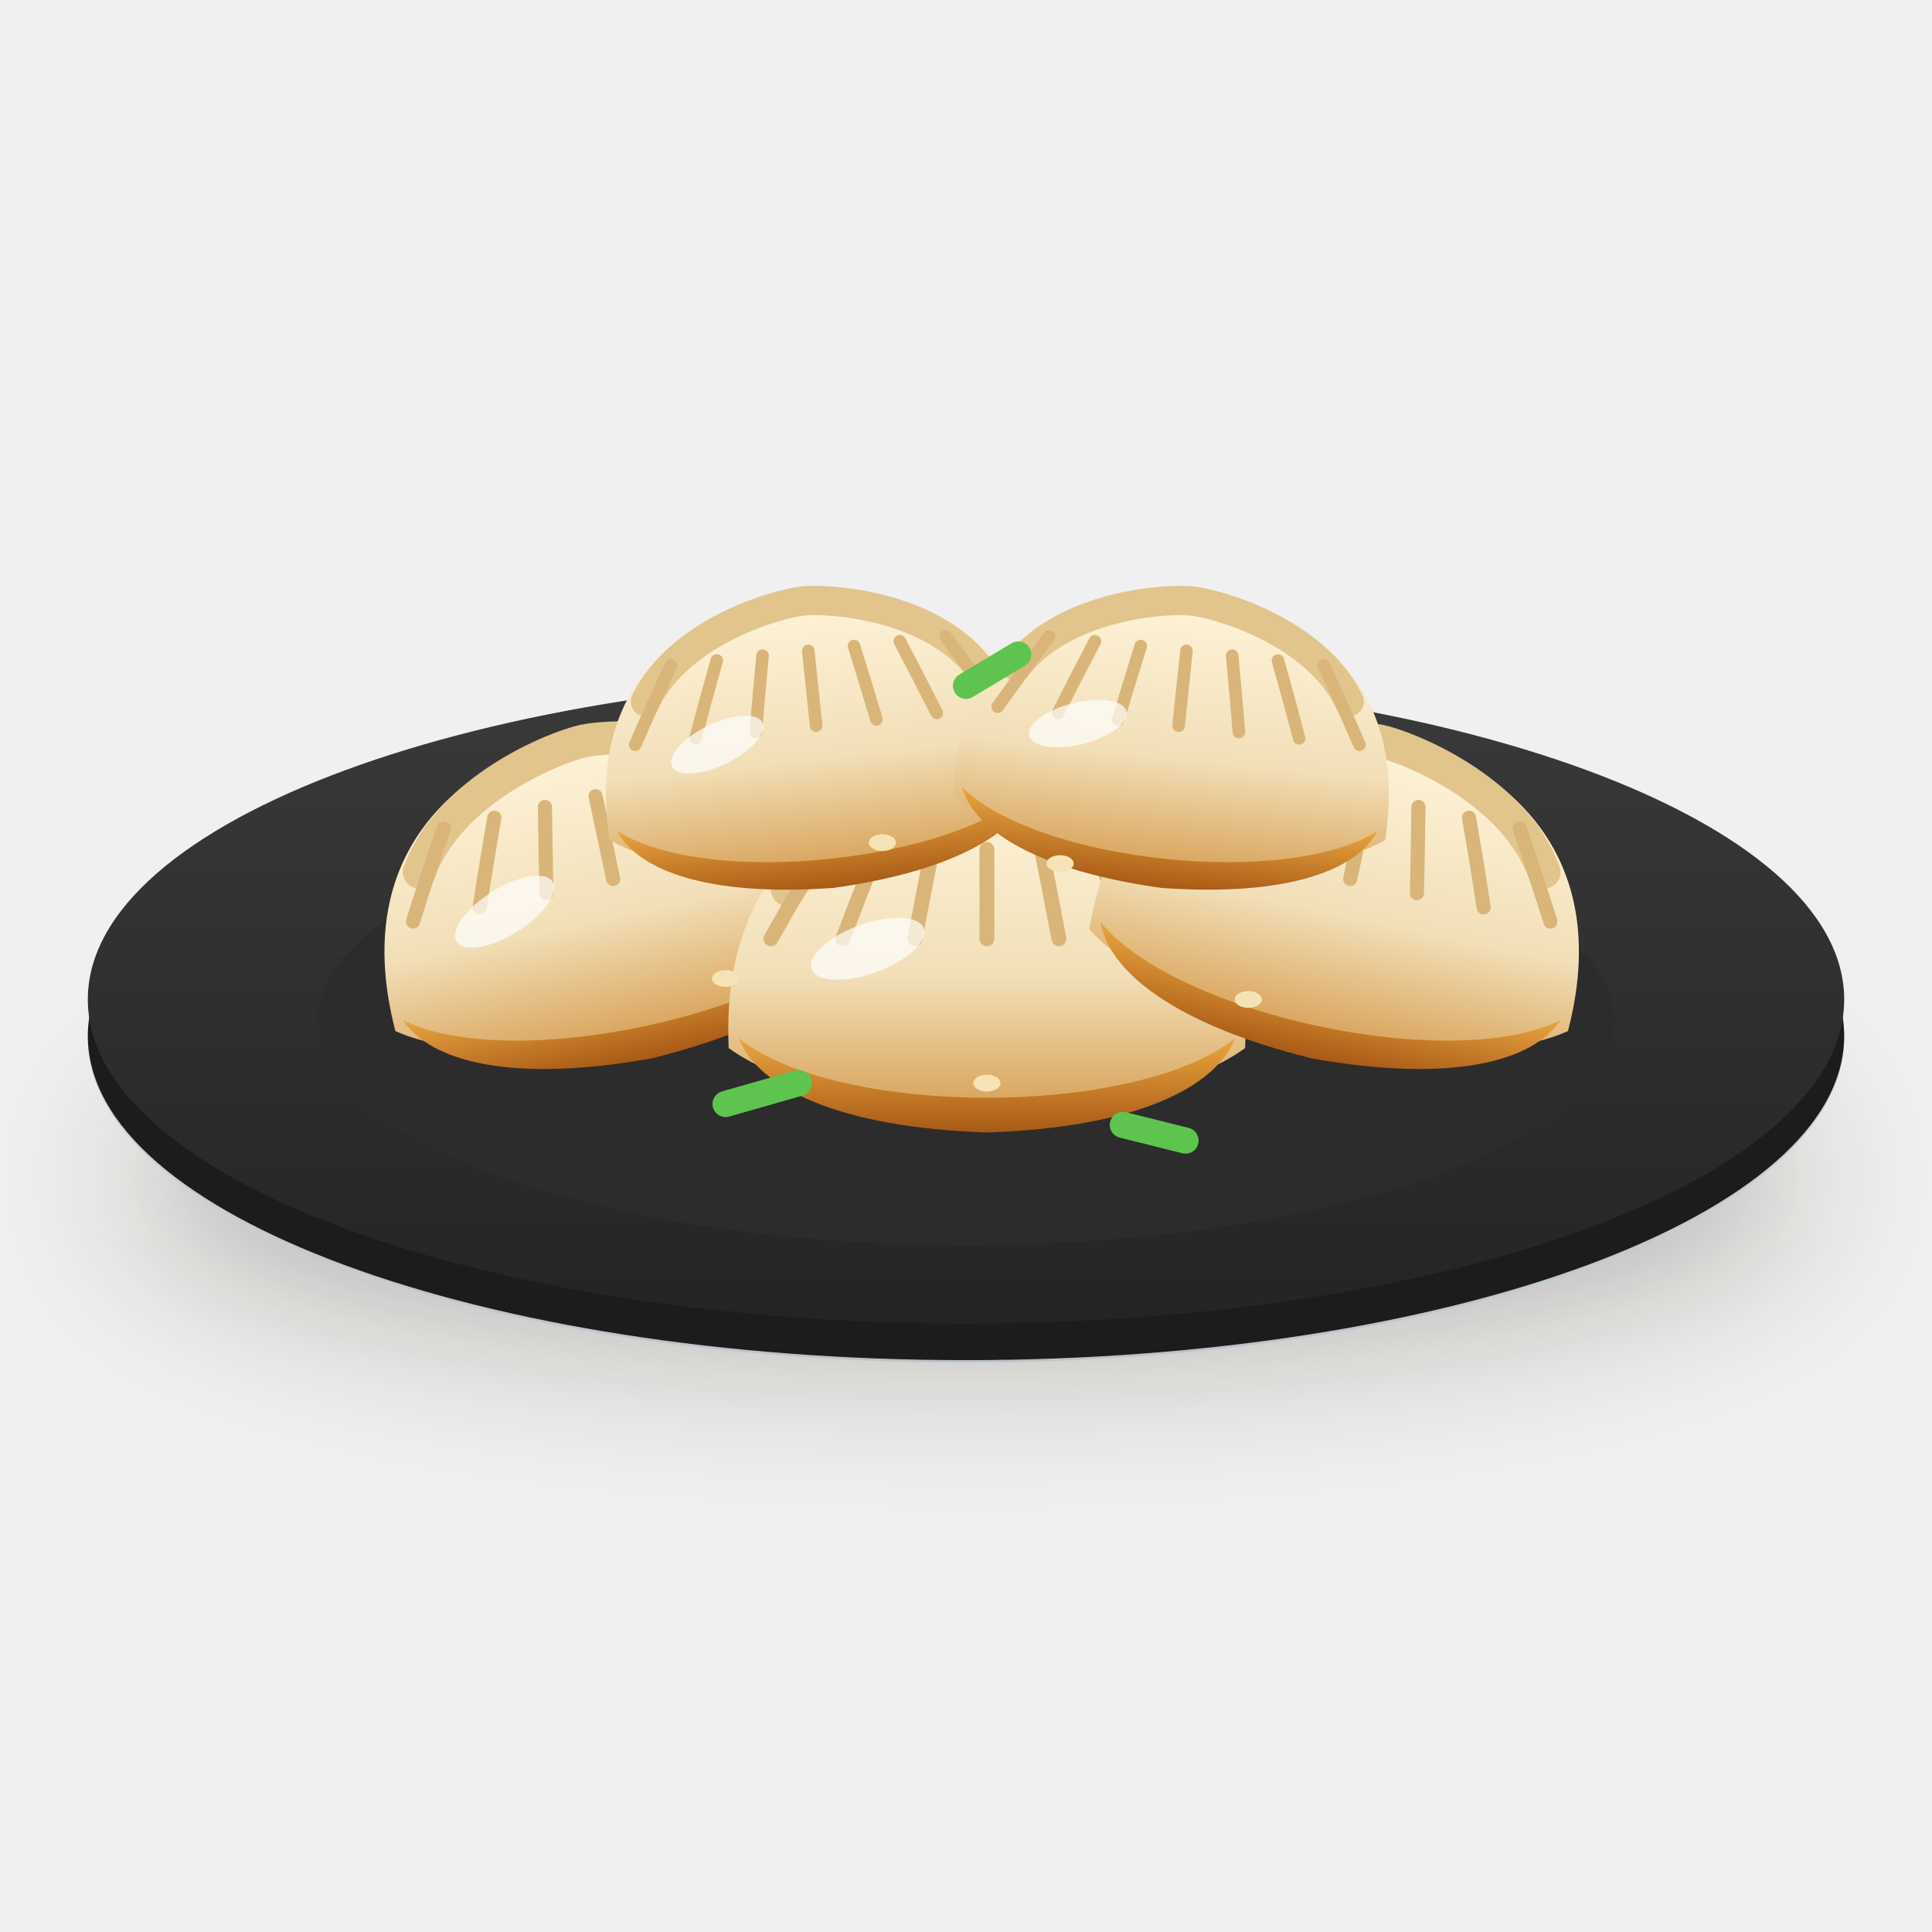
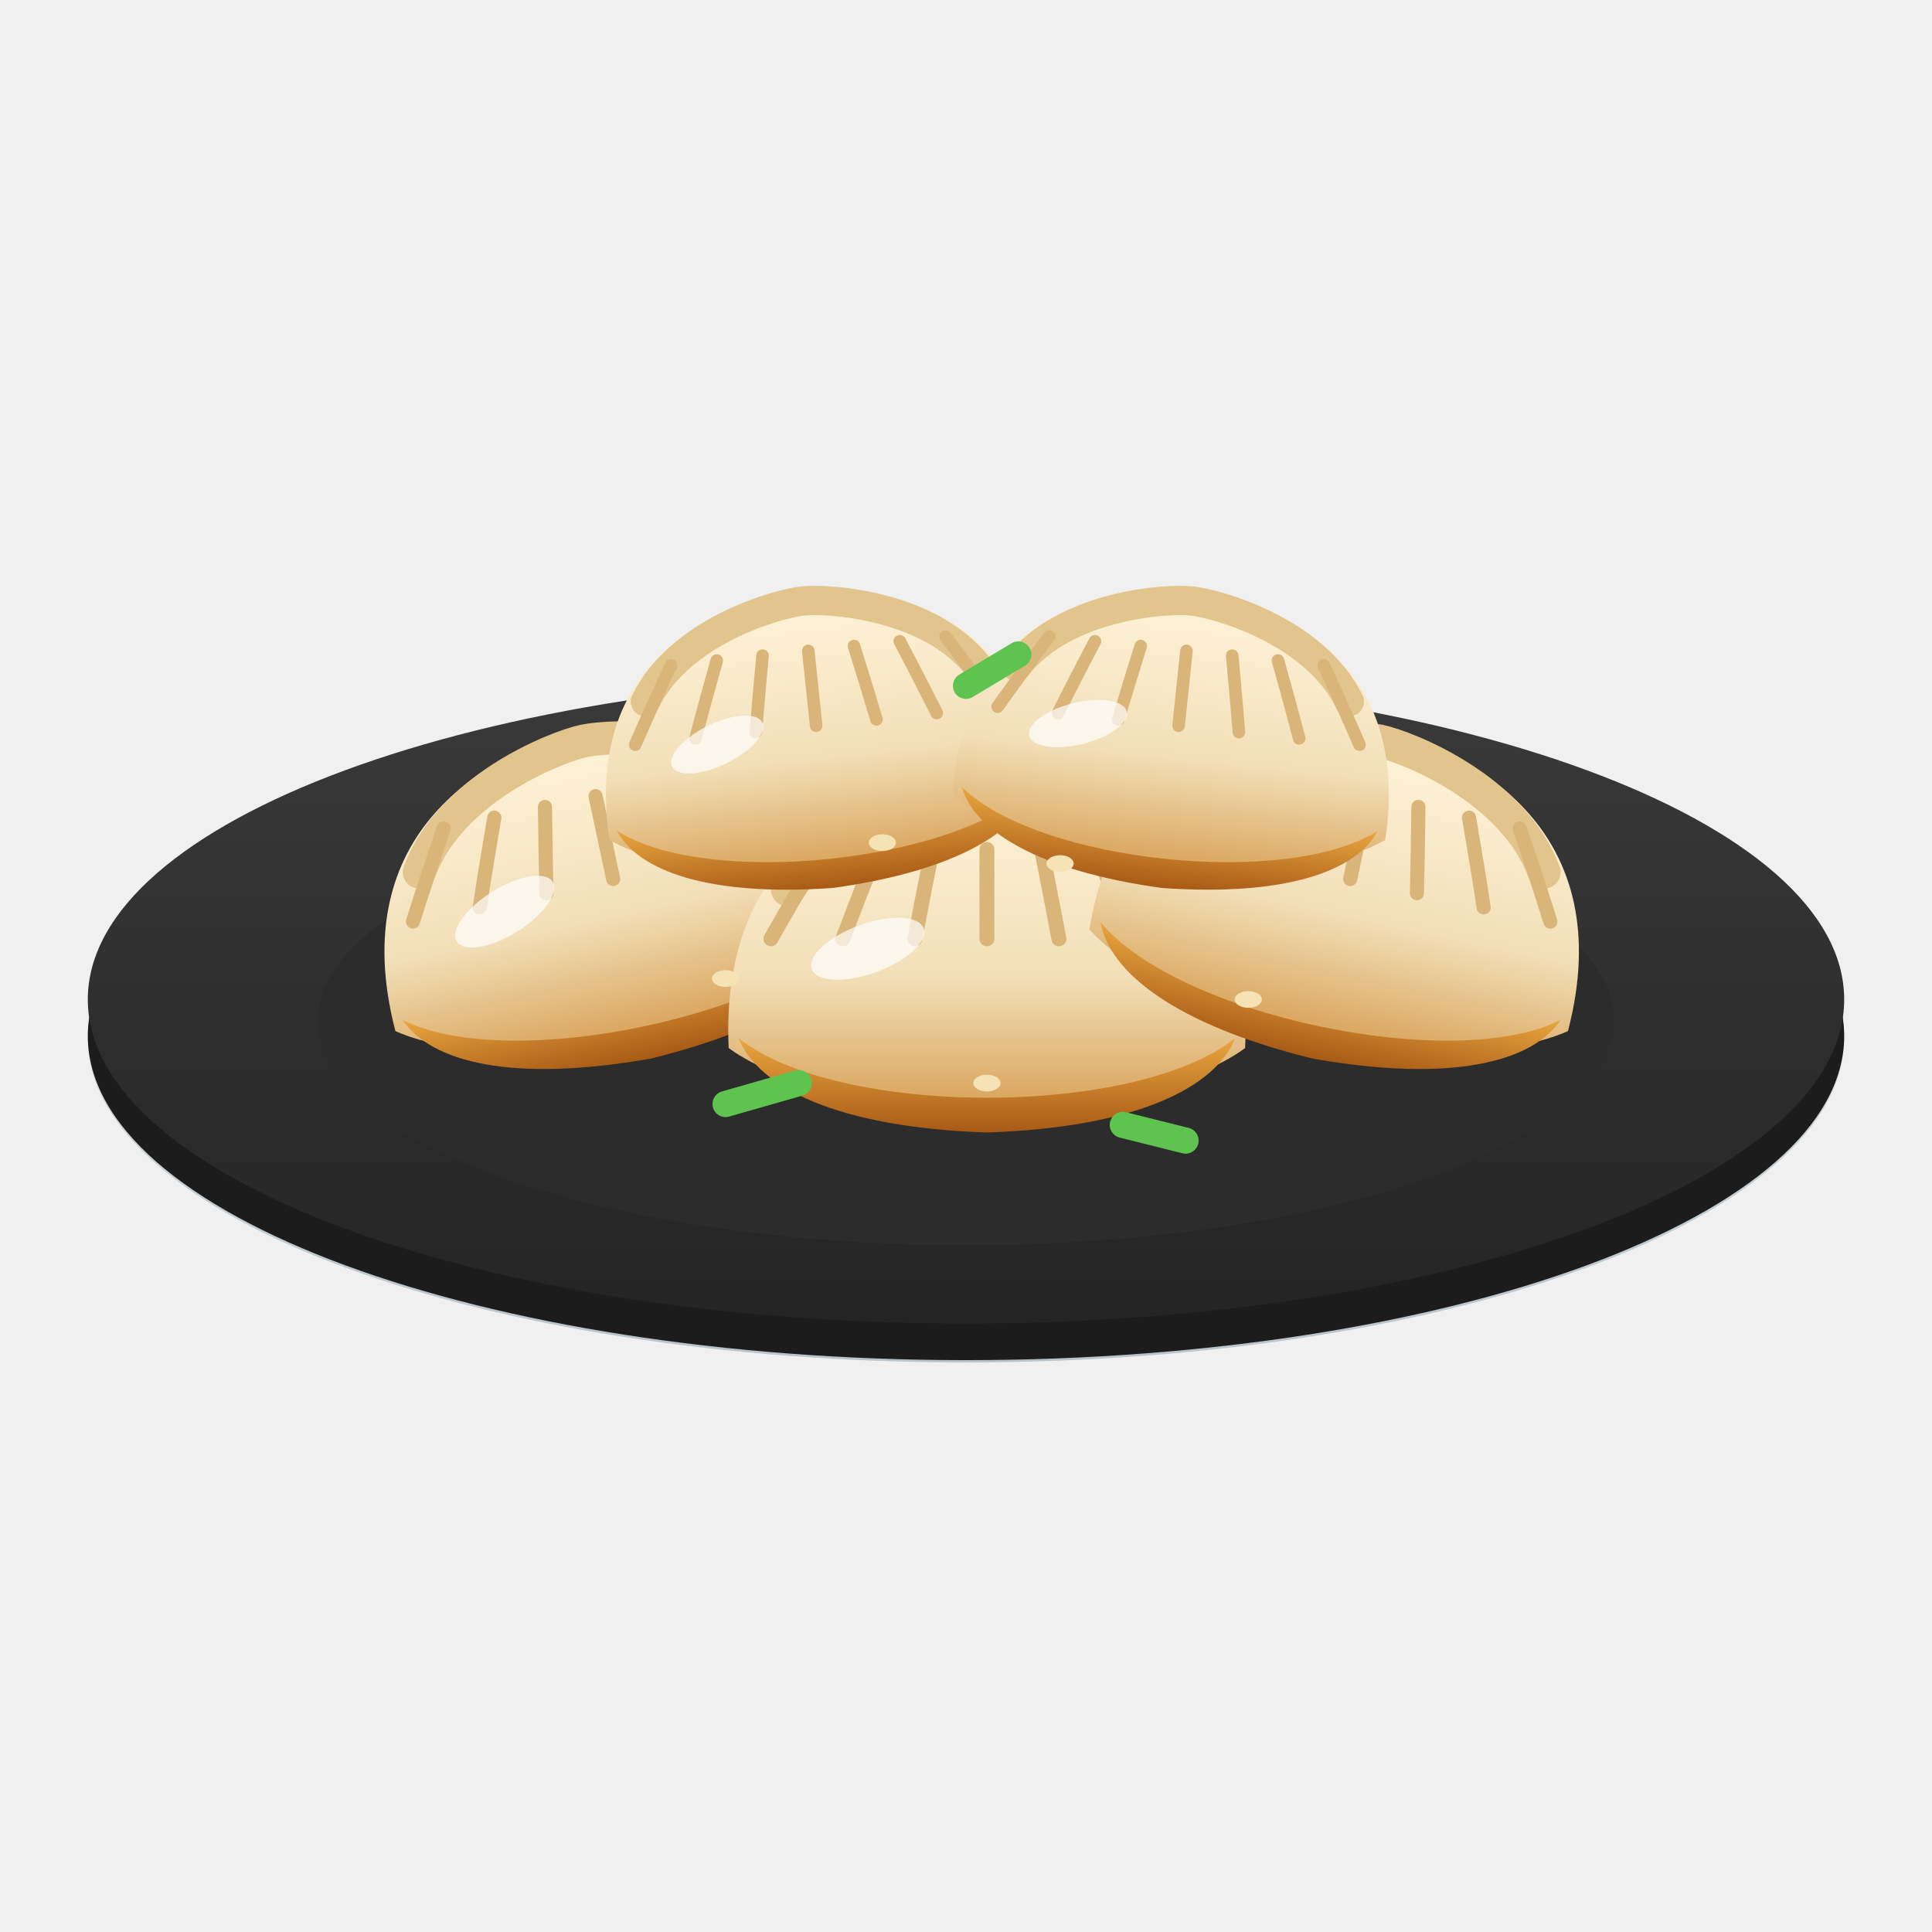
<svg xmlns="http://www.w3.org/2000/svg" viewBox="11.2 74.8 369.6 369.6">
  <defs>
-     <filter id="b45" x="-50%" y="-50%" width="200%" height="200%">
-       <feGaussianBlur stdDeviation="15.3" />
-     </filter>
-     <linearGradient id="g46" x1="0" y1="0" x2="0" y2="1">
+     <linearGradient id="g38" x1="0" y1="0" x2="0" y2="1">
      <stop offset="0" stop-color="#dfe5e8" stop-opacity="1" />
      <stop offset="1" stop-color="#b9c3c8" stop-opacity="1" />
    </linearGradient>
-     <linearGradient id="g47" x1="0" y1="0" x2="0" y2="1">
+     <linearGradient id="g39" x1="0" y1="0" x2="0" y2="1">
      <stop offset="0" stop-color="#2b2b2b" stop-opacity="1" />
      <stop offset="1" stop-color="#eef2f4" stop-opacity="1" />
    </linearGradient>
-     <linearGradient id="g48" x1="0" y1="0" x2="0" y2="1">
+     <linearGradient id="g40" x1="0" y1="0" x2="0" y2="1">
      <stop offset="0" stop-color="#e9eef1" stop-opacity="1" />
      <stop offset="1" stop-color="#ffffff" stop-opacity="1" />
    </linearGradient>
-     <linearGradient id="g49" x1="0" y1="0" x2="0" y2="1">
+     <linearGradient id="g41" x1="0" y1="0" x2="0" y2="1">
      <stop offset="0" stop-color="#3a3a3a" stop-opacity="1" />
      <stop offset="1" stop-color="#242424" stop-opacity="1" />
+     </linearGradient>
+     <linearGradient id="g42" x1="0" y1="0" x2="0" y2="1">
+       <stop offset="0" stop-color="#fff4da" stop-opacity="1" />
+       <stop offset="0.6" stop-color="#f2dfb8" stop-opacity="1" />
+       <stop offset="1" stop-color="#d9a35a" stop-opacity="1" />
+     </linearGradient>
+     <linearGradient id="g43" x1="0" y1="0" x2="0" y2="1">
+       <stop offset="0" stop-color="#e9a640" stop-opacity="1" />
+       <stop offset="1" stop-color="#a85a16" stop-opacity="1" />
+     </linearGradient>
+     <linearGradient id="g44" x1="0" y1="0" x2="0" y2="1">
+       <stop offset="0" stop-color="#fff4da" stop-opacity="1" />
+       <stop offset="0.6" stop-color="#f2dfb8" stop-opacity="1" />
+       <stop offset="1" stop-color="#d9a35a" stop-opacity="1" />
+     </linearGradient>
+     <linearGradient id="g45" x1="0" y1="0" x2="0" y2="1">
+       <stop offset="0" stop-color="#e9a640" stop-opacity="1" />
+       <stop offset="1" stop-color="#a85a16" stop-opacity="1" />
+     </linearGradient>
+     <linearGradient id="g46" x1="0" y1="0" x2="0" y2="1">
+       <stop offset="0" stop-color="#fff4da" stop-opacity="1" />
+       <stop offset="0.6" stop-color="#f2dfb8" stop-opacity="1" />
+       <stop offset="1" stop-color="#d9a35a" stop-opacity="1" />
+     </linearGradient>
+     <linearGradient id="g47" x1="0" y1="0" x2="0" y2="1">
+       <stop offset="0" stop-color="#e9a640" stop-opacity="1" />
+       <stop offset="1" stop-color="#a85a16" stop-opacity="1" />
+     </linearGradient>
+     <linearGradient id="g48" x1="0" y1="0" x2="0" y2="1">
+       <stop offset="0" stop-color="#fff4da" stop-opacity="1" />
+       <stop offset="0.6" stop-color="#f2dfb8" stop-opacity="1" />
+       <stop offset="1" stop-color="#d9a35a" stop-opacity="1" />
+     </linearGradient>
+     <linearGradient id="g49" x1="0" y1="0" x2="0" y2="1">
+       <stop offset="0" stop-color="#e9a640" stop-opacity="1" />
+       <stop offset="1" stop-color="#a85a16" stop-opacity="1" />
    </linearGradient>
    <linearGradient id="g50" x1="0" y1="0" x2="0" y2="1">
      <stop offset="0" stop-color="#fff4da" stop-opacity="1" />
      <stop offset="0.6" stop-color="#f2dfb8" stop-opacity="1" />
      <stop offset="1" stop-color="#d9a35a" stop-opacity="1" />
    </linearGradient>
    <linearGradient id="g51" x1="0" y1="0" x2="0" y2="1">
      <stop offset="0" stop-color="#e9a640" stop-opacity="1" />
      <stop offset="1" stop-color="#a85a16" stop-opacity="1" />
    </linearGradient>
-     <linearGradient id="g52" x1="0" y1="0" x2="0" y2="1">
-       <stop offset="0" stop-color="#fff4da" stop-opacity="1" />
-       <stop offset="0.6" stop-color="#f2dfb8" stop-opacity="1" />
-       <stop offset="1" stop-color="#d9a35a" stop-opacity="1" />
-     </linearGradient>
-     <linearGradient id="g53" x1="0" y1="0" x2="0" y2="1">
-       <stop offset="0" stop-color="#e9a640" stop-opacity="1" />
-       <stop offset="1" stop-color="#a85a16" stop-opacity="1" />
-     </linearGradient>
-     <linearGradient id="g54" x1="0" y1="0" x2="0" y2="1">
-       <stop offset="0" stop-color="#fff4da" stop-opacity="1" />
-       <stop offset="0.6" stop-color="#f2dfb8" stop-opacity="1" />
-       <stop offset="1" stop-color="#d9a35a" stop-opacity="1" />
-     </linearGradient>
-     <linearGradient id="g55" x1="0" y1="0" x2="0" y2="1">
-       <stop offset="0" stop-color="#e9a640" stop-opacity="1" />
-       <stop offset="1" stop-color="#a85a16" stop-opacity="1" />
-     </linearGradient>
-     <linearGradient id="g56" x1="0" y1="0" x2="0" y2="1">
-       <stop offset="0" stop-color="#fff4da" stop-opacity="1" />
-       <stop offset="0.6" stop-color="#f2dfb8" stop-opacity="1" />
-       <stop offset="1" stop-color="#d9a35a" stop-opacity="1" />
-     </linearGradient>
-     <linearGradient id="g57" x1="0" y1="0" x2="0" y2="1">
-       <stop offset="0" stop-color="#e9a640" stop-opacity="1" />
-       <stop offset="1" stop-color="#a85a16" stop-opacity="1" />
-     </linearGradient>
-     <linearGradient id="g58" x1="0" y1="0" x2="0" y2="1">
-       <stop offset="0" stop-color="#fff4da" stop-opacity="1" />
-       <stop offset="0.6" stop-color="#f2dfb8" stop-opacity="1" />
-       <stop offset="1" stop-color="#d9a35a" stop-opacity="1" />
-     </linearGradient>
-     <linearGradient id="g59" x1="0" y1="0" x2="0" y2="1">
-       <stop offset="0" stop-color="#e9a640" stop-opacity="1" />
-       <stop offset="1" stop-color="#a85a16" stop-opacity="1" />
-     </linearGradient>
  </defs>
-   <ellipse cx="196" cy="300.1" rx="159.6" ry="34.1" fill="#1a120b" opacity="0.28" filter="url(#b45)" />
-   <ellipse cx="196" cy="273.44" rx="168" ry="62" fill="url(#g46)" />
+   <ellipse cx="196" cy="273.44" rx="168" ry="62" fill="url(#g38)" />
  <ellipse cx="196" cy="273" rx="168" ry="62" fill="#1c1c1c" />
-   <ellipse cx="196" cy="266" rx="168" ry="62" fill="url(#g49)" />
+   <ellipse cx="196" cy="266" rx="168" ry="62" fill="url(#g41)" />
  <ellipse cx="196" cy="270" rx="124" ry="43" fill="#2c2c2c" />
  <g transform="translate(130 250) rotate(-12) scale(0.9)">
-     <path d="M-52 14 C -54 -30 -20 -40 0 -40 C 20 -40 54 -30 52 14 C 30 30 -30 30 -52 14 Z" fill="url(#g50)" />
-     <path d="M-50 12 C -30 28 30 28 50 12 C 46 22 30 30 0 31 C -30 30 -46 22 -50 12 Z" fill="url(#g51)" />
+     <path d="M-52 14 C -54 -30 -20 -40 0 -40 C 20 -40 54 -30 52 14 C 30 30 -30 30 -52 14 Z" fill="url(#g42)" />
+     <path d="M-50 12 C -30 28 30 28 50 12 C 46 22 30 30 0 31 C -30 30 -46 22 -50 12 Z" fill="url(#g43)" />
    <path d="M-40 -18 C -30 -34 -6 -38 0 -38 C 6 -38 30 -34 40 -18" fill="none" stroke="#e2c48d" stroke-width="7" stroke-linecap="round" />
    <path d="M-33 -26 q -6 10 -10.5 18" stroke="#d9b57a" stroke-width="3" fill="none" stroke-linecap="round" />
    <path d="M-22 -26 q -4 10 -7 18" stroke="#d9b57a" stroke-width="3" fill="none" stroke-linecap="round" />
    <path d="M-11 -26 q -2 10 -3.5 18" stroke="#d9b57a" stroke-width="3" fill="none" stroke-linecap="round" />
    <path d="M0 -26 q 0 10 0 18" stroke="#d9b57a" stroke-width="3" fill="none" stroke-linecap="round" />
    <path d="M11 -26 q 2 10 3.5 18" stroke="#d9b57a" stroke-width="3" fill="none" stroke-linecap="round" />
    <path d="M22 -26 q 4 10 7 18" stroke="#d9b57a" stroke-width="3" fill="none" stroke-linecap="round" />
    <path d="M33 -26 q 6 10 10.5 18" stroke="#d9b57a" stroke-width="3" fill="none" stroke-linecap="round" />
    <ellipse cx="-24" cy="-6" rx="12" ry="5" fill="#fff" opacity=".7" transform="rotate(-20 -24 -6)" />
  </g>
  <g transform="translate(200 262) rotate(0) scale(0.95)">
-     <path d="M-52 14 C -54 -30 -20 -40 0 -40 C 20 -40 54 -30 52 14 C 30 30 -30 30 -52 14 Z" fill="url(#g52)" />
-     <path d="M-50 12 C -30 28 30 28 50 12 C 46 22 30 30 0 31 C -30 30 -46 22 -50 12 Z" fill="url(#g53)" />
+     <path d="M-52 14 C -54 -30 -20 -40 0 -40 C 20 -40 54 -30 52 14 C 30 30 -30 30 -52 14 Z" fill="url(#g44)" />
+     <path d="M-50 12 C -30 28 30 28 50 12 C 46 22 30 30 0 31 C -30 30 -46 22 -50 12 Z" fill="url(#g45)" />
    <path d="M-40 -18 C -30 -34 -6 -38 0 -38 C 6 -38 30 -34 40 -18" fill="none" stroke="#e2c48d" stroke-width="7" stroke-linecap="round" />
    <path d="M-33 -26 q -6 10 -10.5 18" stroke="#d9b57a" stroke-width="3" fill="none" stroke-linecap="round" />
    <path d="M-22 -26 q -4 10 -7 18" stroke="#d9b57a" stroke-width="3" fill="none" stroke-linecap="round" />
    <path d="M-11 -26 q -2 10 -3.5 18" stroke="#d9b57a" stroke-width="3" fill="none" stroke-linecap="round" />
    <path d="M0 -26 q 0 10 0 18" stroke="#d9b57a" stroke-width="3" fill="none" stroke-linecap="round" />
    <path d="M11 -26 q 2 10 3.5 18" stroke="#d9b57a" stroke-width="3" fill="none" stroke-linecap="round" />
    <path d="M22 -26 q 4 10 7 18" stroke="#d9b57a" stroke-width="3" fill="none" stroke-linecap="round" />
    <path d="M33 -26 q 6 10 10.5 18" stroke="#d9b57a" stroke-width="3" fill="none" stroke-linecap="round" />
    <ellipse cx="-24" cy="-6" rx="12" ry="5" fill="#fff" opacity=".7" transform="rotate(-20 -24 -6)" />
  </g>
  <g transform="translate(268 250) rotate(12) scale(0.9)">
-     <path d="M-52 14 C -54 -30 -20 -40 0 -40 C 20 -40 54 -30 52 14 C 30 30 -30 30 -52 14 Z" fill="url(#g54)" />
-     <path d="M-50 12 C -30 28 30 28 50 12 C 46 22 30 30 0 31 C -30 30 -46 22 -50 12 Z" fill="url(#g55)" />
+     <path d="M-52 14 C -54 -30 -20 -40 0 -40 C 20 -40 54 -30 52 14 C 30 30 -30 30 -52 14 Z" fill="url(#g46)" />
+     <path d="M-50 12 C -30 28 30 28 50 12 C 46 22 30 30 0 31 C -30 30 -46 22 -50 12 Z" fill="url(#g47)" />
    <path d="M-40 -18 C -30 -34 -6 -38 0 -38 C 6 -38 30 -34 40 -18" fill="none" stroke="#e2c48d" stroke-width="7" stroke-linecap="round" />
    <path d="M-33 -26 q -6 10 -10.5 18" stroke="#d9b57a" stroke-width="3" fill="none" stroke-linecap="round" />
    <path d="M-22 -26 q -4 10 -7 18" stroke="#d9b57a" stroke-width="3" fill="none" stroke-linecap="round" />
    <path d="M-11 -26 q -2 10 -3.5 18" stroke="#d9b57a" stroke-width="3" fill="none" stroke-linecap="round" />
    <path d="M0 -26 q 0 10 0 18" stroke="#d9b57a" stroke-width="3" fill="none" stroke-linecap="round" />
    <path d="M11 -26 q 2 10 3.5 18" stroke="#d9b57a" stroke-width="3" fill="none" stroke-linecap="round" />
    <path d="M22 -26 q 4 10 7 18" stroke="#d9b57a" stroke-width="3" fill="none" stroke-linecap="round" />
    <path d="M33 -26 q 6 10 10.5 18" stroke="#d9b57a" stroke-width="3" fill="none" stroke-linecap="round" />
    <ellipse cx="-24" cy="-6" rx="12" ry="5" fill="#fff" opacity=".7" transform="rotate(-20 -24 -6)" />
  </g>
  <g transform="translate(168 220) rotate(-6) scale(0.8)">
-     <path d="M-52 14 C -54 -30 -20 -40 0 -40 C 20 -40 54 -30 52 14 C 30 30 -30 30 -52 14 Z" fill="url(#g56)" />
-     <path d="M-50 12 C -30 28 30 28 50 12 C 46 22 30 30 0 31 C -30 30 -46 22 -50 12 Z" fill="url(#g57)" />
+     <path d="M-52 14 C -54 -30 -20 -40 0 -40 C 20 -40 54 -30 52 14 C 30 30 -30 30 -52 14 Z" fill="url(#g48)" />
+     <path d="M-50 12 C -30 28 30 28 50 12 C 46 22 30 30 0 31 C -30 30 -46 22 -50 12 Z" fill="url(#g49)" />
    <path d="M-40 -18 C -30 -34 -6 -38 0 -38 C 6 -38 30 -34 40 -18" fill="none" stroke="#e2c48d" stroke-width="7" stroke-linecap="round" />
    <path d="M-33 -26 q -6 10 -10.5 18" stroke="#d9b57a" stroke-width="3" fill="none" stroke-linecap="round" />
    <path d="M-22 -26 q -4 10 -7 18" stroke="#d9b57a" stroke-width="3" fill="none" stroke-linecap="round" />
    <path d="M-11 -26 q -2 10 -3.5 18" stroke="#d9b57a" stroke-width="3" fill="none" stroke-linecap="round" />
    <path d="M0 -26 q 0 10 0 18" stroke="#d9b57a" stroke-width="3" fill="none" stroke-linecap="round" />
    <path d="M11 -26 q 2 10 3.5 18" stroke="#d9b57a" stroke-width="3" fill="none" stroke-linecap="round" />
    <path d="M22 -26 q 4 10 7 18" stroke="#d9b57a" stroke-width="3" fill="none" stroke-linecap="round" />
    <path d="M33 -26 q 6 10 10.5 18" stroke="#d9b57a" stroke-width="3" fill="none" stroke-linecap="round" />
    <ellipse cx="-24" cy="-6" rx="12" ry="5" fill="#fff" opacity=".7" transform="rotate(-20 -24 -6)" />
  </g>
  <g transform="translate(236 220) rotate(6) scale(0.8)">
-     <path d="M-52 14 C -54 -30 -20 -40 0 -40 C 20 -40 54 -30 52 14 C 30 30 -30 30 -52 14 Z" fill="url(#g58)" />
-     <path d="M-50 12 C -30 28 30 28 50 12 C 46 22 30 30 0 31 C -30 30 -46 22 -50 12 Z" fill="url(#g59)" />
+     <path d="M-52 14 C -54 -30 -20 -40 0 -40 C 20 -40 54 -30 52 14 C 30 30 -30 30 -52 14 Z" fill="url(#g50)" />
+     <path d="M-50 12 C -30 28 30 28 50 12 C 46 22 30 30 0 31 C -30 30 -46 22 -50 12 Z" fill="url(#g51)" />
    <path d="M-40 -18 C -30 -34 -6 -38 0 -38 C 6 -38 30 -34 40 -18" fill="none" stroke="#e2c48d" stroke-width="7" stroke-linecap="round" />
    <path d="M-33 -26 q -6 10 -10.5 18" stroke="#d9b57a" stroke-width="3" fill="none" stroke-linecap="round" />
    <path d="M-22 -26 q -4 10 -7 18" stroke="#d9b57a" stroke-width="3" fill="none" stroke-linecap="round" />
    <path d="M-11 -26 q -2 10 -3.5 18" stroke="#d9b57a" stroke-width="3" fill="none" stroke-linecap="round" />
    <path d="M0 -26 q 0 10 0 18" stroke="#d9b57a" stroke-width="3" fill="none" stroke-linecap="round" />
    <path d="M11 -26 q 2 10 3.5 18" stroke="#d9b57a" stroke-width="3" fill="none" stroke-linecap="round" />
    <path d="M22 -26 q 4 10 7 18" stroke="#d9b57a" stroke-width="3" fill="none" stroke-linecap="round" />
    <path d="M33 -26 q 6 10 10.5 18" stroke="#d9b57a" stroke-width="3" fill="none" stroke-linecap="round" />
    <ellipse cx="-24" cy="-6" rx="12" ry="5" fill="#fff" opacity=".7" transform="rotate(-20 -24 -6)" />
  </g>
  <g stroke="#5ec44f" stroke-width="5" stroke-linecap="round">
    <path d="M150 286 l 14 -4" />
    <path d="M226 290 l 12 3" />
    <path d="M196 206 l 10 -6" />
  </g>
  <g fill="#f6e3b5">
    <ellipse cx="180" cy="236" rx="2.6" ry="1.6" />
    <ellipse cx="214" cy="240" rx="2.6" ry="1.6" />
    <ellipse cx="150" cy="262" rx="2.6" ry="1.6" />
    <ellipse cx="250" cy="266" rx="2.6" ry="1.6" />
    <ellipse cx="200" cy="282" rx="2.6" ry="1.6" />
  </g>
</svg>
